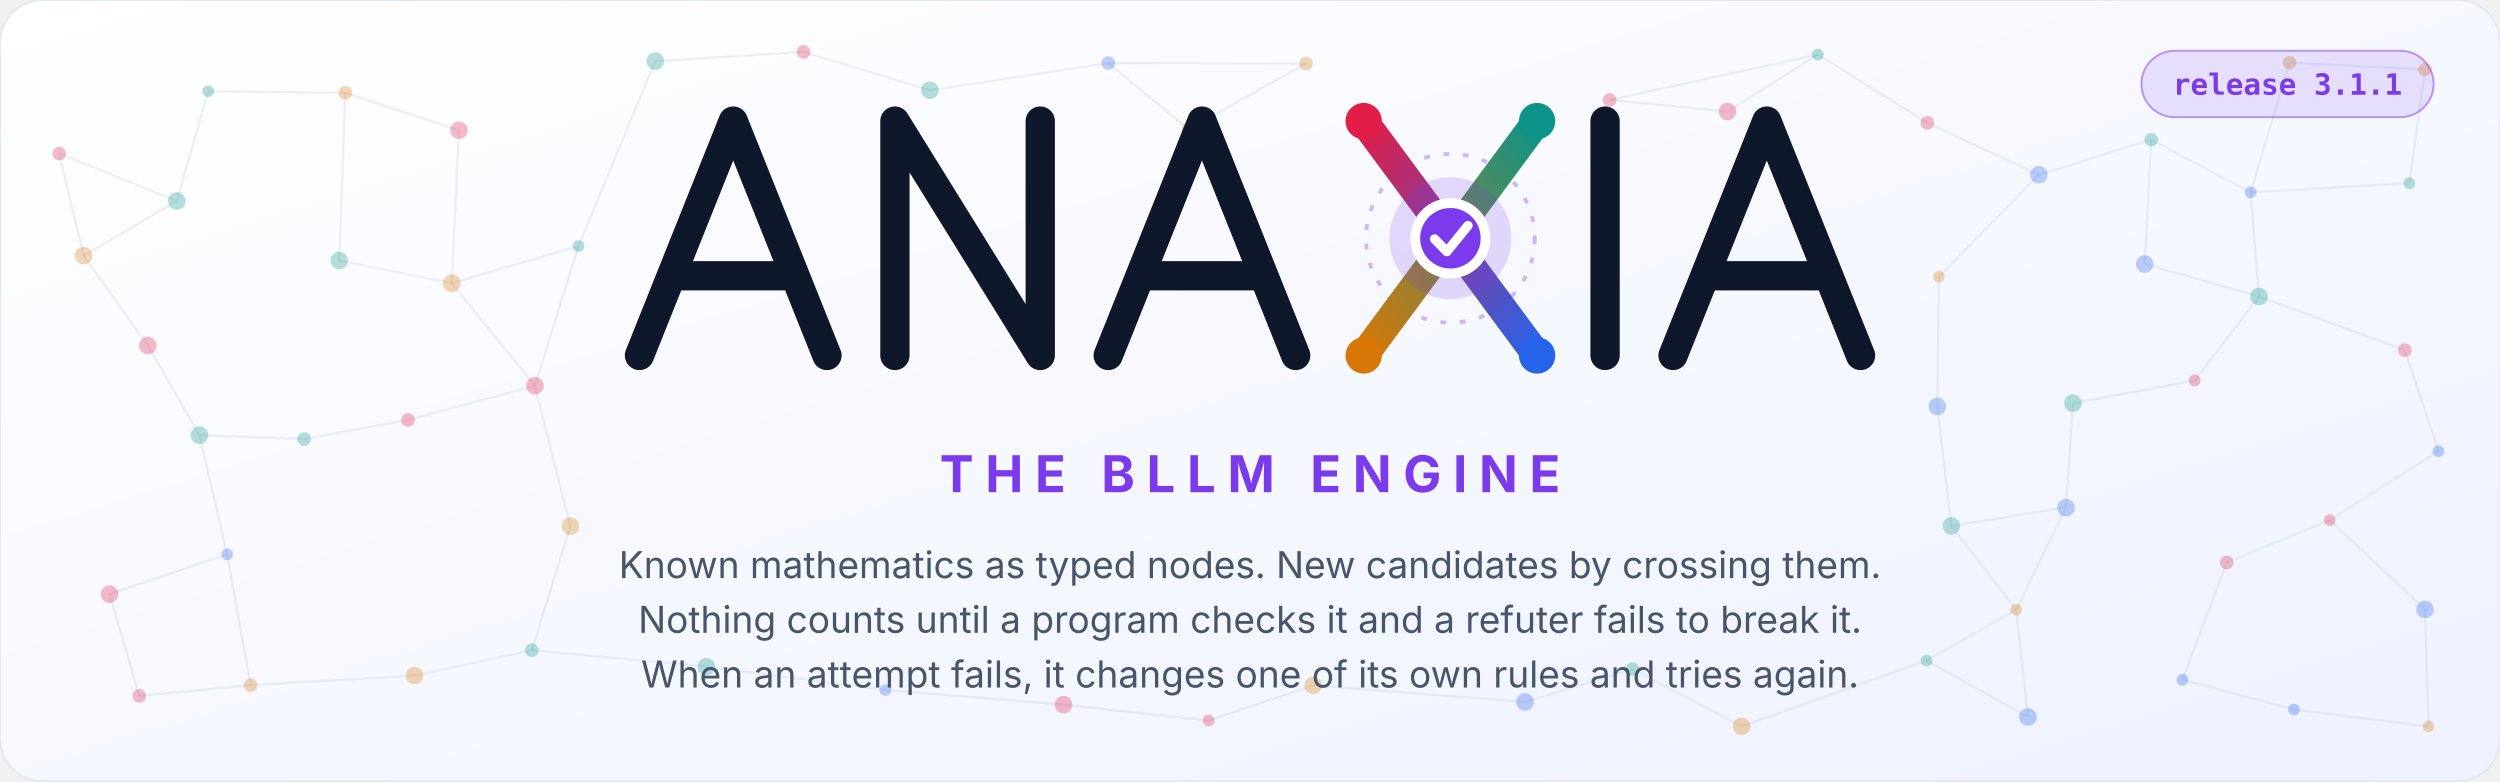
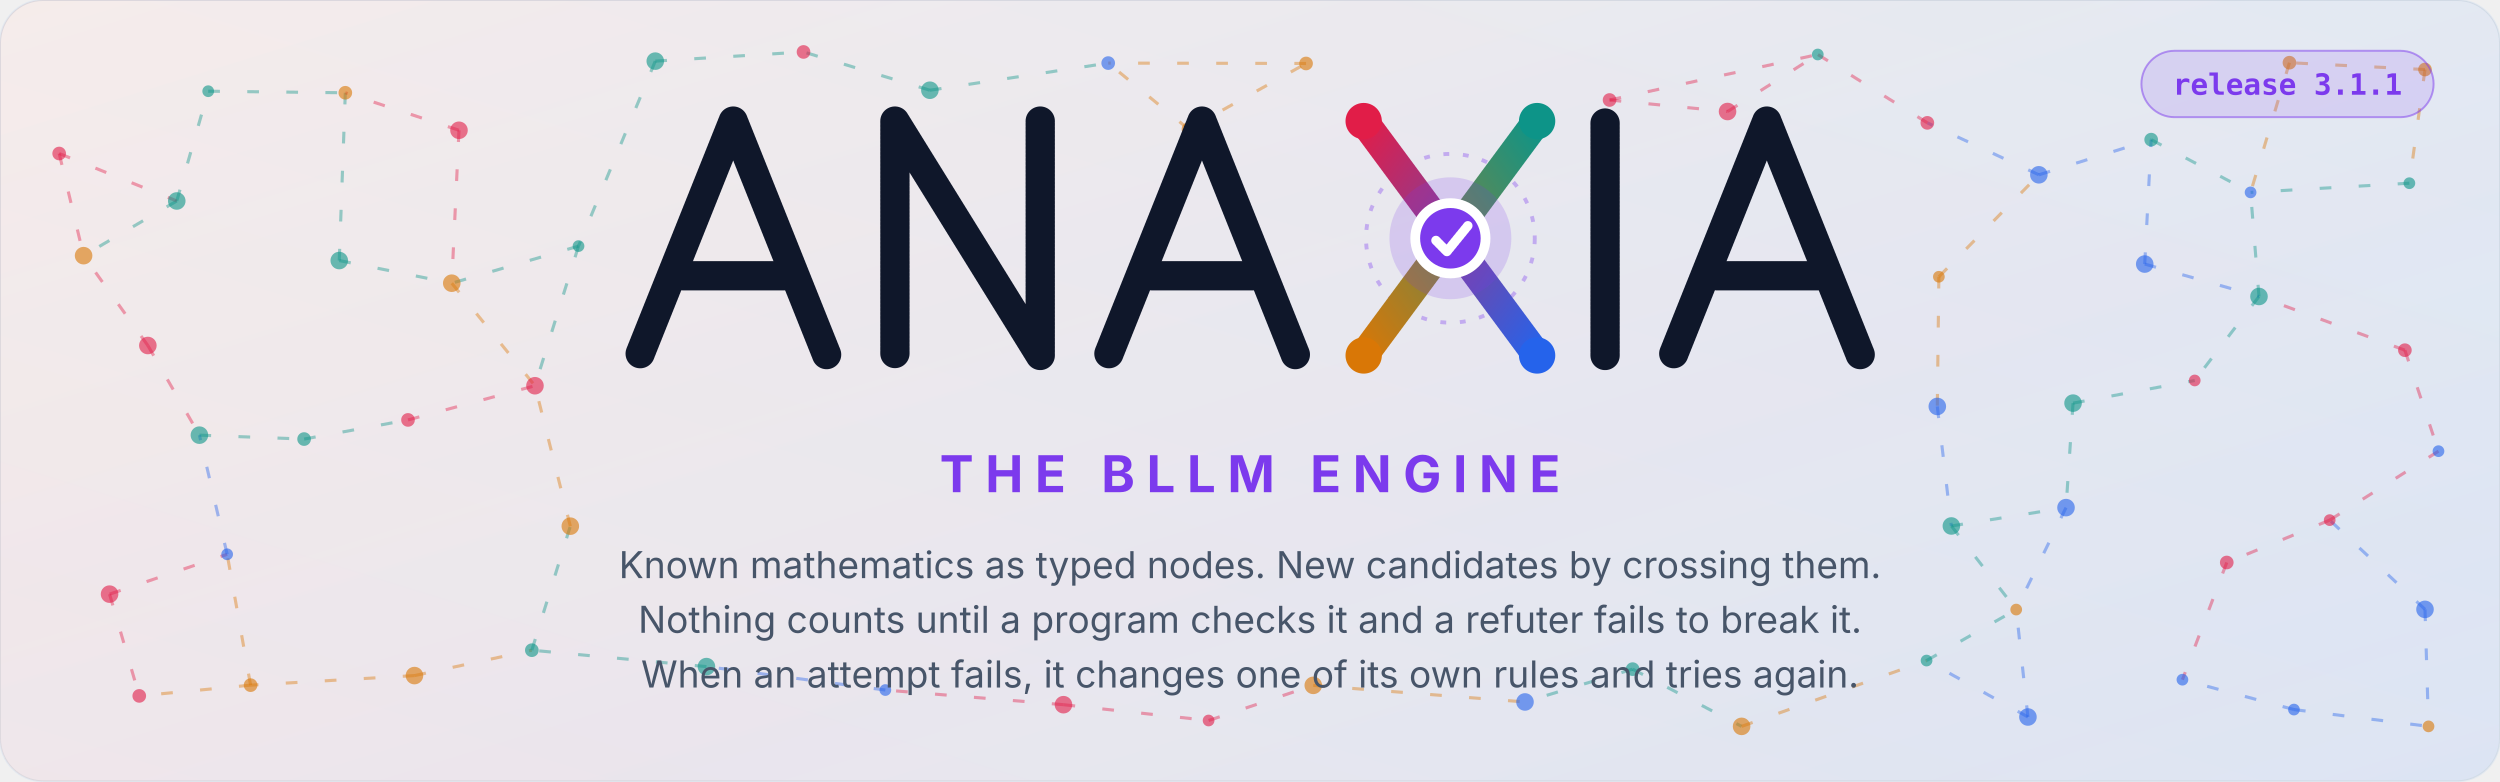
<svg xmlns="http://www.w3.org/2000/svg" viewBox="0 0 1280 400" width="1280" height="400" role="img" aria-label="Anaxia, the BLLM engine">
+   <style>@keyframes flow{to{stroke-dashoffset:-28}}@keyframes pulse{0%,100%{transform:scale(1)}50%{transform:scale(1.12)}}@keyframes rise{from{transform:scaleX(0)}to{transform:scaleX(1)}}[marker-end]{stroke-dasharray:8 6;animation:flow 1.4s linear infinite}.pulse{transform-box:fill-box;transform-origin:center;animation:pulse 2.4s ease-in-out infinite}.rise{transform-box:fill-box;transform-origin:left;animation:rise 1.8s cubic-bezier(.2,.8,.2,1) both}@keyframes draw{from{stroke-dashoffset:1}to{stroke-dashoffset:0}}.draw{stroke-dasharray:1;stroke-dashoffset:1;animation:draw 1.1s cubic-bezier(.4,0,.2,1) forwards}@keyframes orbit{to{transform:rotate(360deg)}}.orbit{transform-box:fill-box;transform-origin:center;animation:orbit 12s linear infinite}</style>
  <defs>
    <linearGradient id="hero" x1="0" y1="0" x2="1" y2="1">
      <stop offset="0" stop-color="#ffffff" />
      <stop offset="1" stop-color="#eef2ff" />
    </linearGradient>
    <linearGradient id="strandA" x1="0" y1="0" x2="1" y2="1">
      <stop offset="0" stop-color="#e11d48" />
      <stop offset="1" stop-color="#2563eb" />
    </linearGradient>
    <linearGradient id="strandB" x1="1" y1="0" x2="0" y2="1">
      <stop offset="0" stop-color="#0d9488" />
      <stop offset="1" stop-color="#d97706" />
    </linearGradient>
  </defs>
+   <style>@keyframes flow{to{stroke-dashoffset:-40}}@keyframes breathe{0%,100%{opacity:.35;r:3.5}50%{opacity:1;r:5.5}}.wire{stroke-dasharray:6 14;animation:flow 3s linear infinite}.node{animation:breathe 3.2s ease-in-out infinite}@keyframes drift{0%,100%{transform:translateX(0)}50%{transform:translateX(18px)}}.word{animation:drift 9s ease-in-out infinite}</style>
  <rect width="1280" height="400" rx="22" fill="url(#hero)" stroke="#e2e8f0" />
-   <line x1="824.1" y1="51.2" x2="884.5" y2="57.1" stroke="#94a3b8" stroke-opacity="0.16" stroke-width="1.2" />
-   <line x1="824.1" y1="51.2" x2="930.7" y2="27.9" stroke="#94a3b8" stroke-opacity="0.16" stroke-width="1.2" />
-   <line x1="476.1" y1="46.2" x2="411.4" y2="26.6" stroke="#94a3b8" stroke-opacity="0.16" stroke-width="1.2" />
-   <line x1="476.1" y1="46.2" x2="567.4" y2="32.3" stroke="#94a3b8" stroke-opacity="0.16" stroke-width="1.2" />
-   <line x1="75.7" y1="176.9" x2="102.1" y2="222.8" stroke="#94a3b8" stroke-opacity="0.16" stroke-width="1.2" />
-   <line x1="75.7" y1="176.9" x2="42.8" y2="130.9" stroke="#94a3b8" stroke-opacity="0.16" stroke-width="1.2" />
-   <line x1="102.1" y1="222.8" x2="155.7" y2="224.8" stroke="#94a3b8" stroke-opacity="0.16" stroke-width="1.2" />
-   <line x1="90.5" y1="102.9" x2="42.8" y2="130.9" stroke="#94a3b8" stroke-opacity="0.16" stroke-width="1.2" />
-   <line x1="90.5" y1="102.9" x2="106.6" y2="46.7" stroke="#94a3b8" stroke-opacity="0.16" stroke-width="1.2" />
-   <line x1="173.7" y1="133.4" x2="231.3" y2="145.0" stroke="#94a3b8" stroke-opacity="0.16" stroke-width="1.2" />
-   <line x1="173.7" y1="133.4" x2="176.8" y2="47.5" stroke="#94a3b8" stroke-opacity="0.16" stroke-width="1.2" />
-   <line x1="155.7" y1="224.8" x2="208.9" y2="215.0" stroke="#94a3b8" stroke-opacity="0.16" stroke-width="1.2" />
-   <line x1="106.6" y1="46.7" x2="176.8" y2="47.5" stroke="#94a3b8" stroke-opacity="0.16" stroke-width="1.2" />
-   <line x1="1156.6" y1="151.8" x2="1152.3" y2="98.5" stroke="#94a3b8" stroke-opacity="0.16" stroke-width="1.2" />
-   <line x1="1156.6" y1="151.8" x2="1123.7" y2="194.8" stroke="#94a3b8" stroke-opacity="0.16" stroke-width="1.2" />
-   <line x1="999.1" y1="269.3" x2="1032.3" y2="312.1" stroke="#94a3b8" stroke-opacity="0.16" stroke-width="1.2" />
-   <line x1="999.1" y1="269.3" x2="1057.8" y2="259.9" stroke="#94a3b8" stroke-opacity="0.16" stroke-width="1.2" />
-   <line x1="231.3" y1="145.0" x2="273.9" y2="197.5" stroke="#94a3b8" stroke-opacity="0.16" stroke-width="1.2" />
-   <line x1="544.5" y1="360.8" x2="618.8" y2="368.9" stroke="#94a3b8" stroke-opacity="0.16" stroke-width="1.2" />
-   <line x1="544.5" y1="360.8" x2="453.3" y2="353.3" stroke="#94a3b8" stroke-opacity="0.16" stroke-width="1.2" />
-   <line x1="1098.1" y1="135.2" x2="1156.6" y2="151.8" stroke="#94a3b8" stroke-opacity="0.16" stroke-width="1.2" />
-   <line x1="1098.1" y1="135.2" x2="1101.4" y2="71.5" stroke="#94a3b8" stroke-opacity="0.16" stroke-width="1.2" />
-   <line x1="1241.6" y1="312.0" x2="1243.4" y2="371.9" stroke="#94a3b8" stroke-opacity="0.16" stroke-width="1.2" />
-   <line x1="1241.6" y1="312.0" x2="1192.8" y2="266.3" stroke="#94a3b8" stroke-opacity="0.16" stroke-width="1.2" />
-   <line x1="453.3" y1="353.3" x2="361.7" y2="341.3" stroke="#94a3b8" stroke-opacity="0.16" stroke-width="1.2" />
-   <line x1="235.0" y1="66.7" x2="176.8" y2="47.5" stroke="#94a3b8" stroke-opacity="0.16" stroke-width="1.2" />
-   <line x1="235.0" y1="66.7" x2="231.3" y2="145.0" stroke="#94a3b8" stroke-opacity="0.16" stroke-width="1.2" />
-   <line x1="296.2" y1="126.0" x2="231.3" y2="145.0" stroke="#94a3b8" stroke-opacity="0.16" stroke-width="1.2" />
-   <line x1="296.2" y1="126.0" x2="273.9" y2="197.5" stroke="#94a3b8" stroke-opacity="0.16" stroke-width="1.2" />
-   <line x1="1043.9" y1="89.5" x2="1101.4" y2="71.5" stroke="#94a3b8" stroke-opacity="0.16" stroke-width="1.2" />
-   <line x1="1043.9" y1="89.5" x2="986.8" y2="62.9" stroke="#94a3b8" stroke-opacity="0.16" stroke-width="1.2" />
-   <line x1="1192.8" y1="266.3" x2="1140.1" y2="288.0" stroke="#94a3b8" stroke-opacity="0.16" stroke-width="1.2" />
-   <line x1="1192.8" y1="266.3" x2="1248.5" y2="231.0" stroke="#94a3b8" stroke-opacity="0.16" stroke-width="1.2" />
-   <line x1="1231.3" y1="179.3" x2="1248.5" y2="231.0" stroke="#94a3b8" stroke-opacity="0.16" stroke-width="1.2" />
-   <line x1="1231.3" y1="179.3" x2="1156.6" y2="151.8" stroke="#94a3b8" stroke-opacity="0.16" stroke-width="1.2" />
-   <line x1="30.3" y1="78.6" x2="42.8" y2="130.9" stroke="#94a3b8" stroke-opacity="0.16" stroke-width="1.2" />
-   <line x1="30.3" y1="78.6" x2="90.5" y2="102.9" stroke="#94a3b8" stroke-opacity="0.16" stroke-width="1.2" />
-   <line x1="608.5" y1="66.1" x2="567.4" y2="32.3" stroke="#94a3b8" stroke-opacity="0.16" stroke-width="1.2" />
-   <line x1="608.5" y1="66.1" x2="668.7" y2="32.5" stroke="#94a3b8" stroke-opacity="0.16" stroke-width="1.2" />
-   <line x1="208.9" y1="215.0" x2="273.9" y2="197.5" stroke="#94a3b8" stroke-opacity="0.16" stroke-width="1.2" />
-   <line x1="1061.4" y1="206.4" x2="1057.8" y2="259.9" stroke="#94a3b8" stroke-opacity="0.16" stroke-width="1.2" />
-   <line x1="1061.4" y1="206.4" x2="1123.7" y2="194.8" stroke="#94a3b8" stroke-opacity="0.16" stroke-width="1.2" />
-   <line x1="618.8" y1="368.9" x2="672.4" y2="350.9" stroke="#94a3b8" stroke-opacity="0.16" stroke-width="1.2" />
-   <line x1="835.9" y1="342.6" x2="780.8" y2="359.4" stroke="#94a3b8" stroke-opacity="0.16" stroke-width="1.2" />
-   <line x1="835.9" y1="342.6" x2="891.7" y2="371.9" stroke="#94a3b8" stroke-opacity="0.16" stroke-width="1.2" />
-   <line x1="992.7" y1="141.7" x2="991.9" y2="208.1" stroke="#94a3b8" stroke-opacity="0.16" stroke-width="1.2" />
-   <line x1="992.7" y1="141.7" x2="1043.9" y2="89.5" stroke="#94a3b8" stroke-opacity="0.16" stroke-width="1.2" />
-   <line x1="1241.6" y1="35.6" x2="1233.6" y2="93.8" stroke="#94a3b8" stroke-opacity="0.16" stroke-width="1.2" />
-   <line x1="1241.6" y1="35.6" x2="1172.2" y2="32.1" stroke="#94a3b8" stroke-opacity="0.16" stroke-width="1.2" />
-   <line x1="1038.3" y1="367.1" x2="1032.3" y2="312.1" stroke="#94a3b8" stroke-opacity="0.16" stroke-width="1.2" />
-   <line x1="1038.3" y1="367.1" x2="986.4" y2="338.2" stroke="#94a3b8" stroke-opacity="0.16" stroke-width="1.2" />
-   <line x1="56.1" y1="304.2" x2="71.3" y2="356.3" stroke="#94a3b8" stroke-opacity="0.16" stroke-width="1.2" />
-   <line x1="56.1" y1="304.2" x2="116.3" y2="283.8" stroke="#94a3b8" stroke-opacity="0.16" stroke-width="1.2" />
-   <line x1="672.4" y1="350.9" x2="780.8" y2="359.4" stroke="#94a3b8" stroke-opacity="0.16" stroke-width="1.2" />
-   <line x1="1233.6" y1="93.8" x2="1152.3" y2="98.5" stroke="#94a3b8" stroke-opacity="0.16" stroke-width="1.2" />
-   <line x1="1101.4" y1="71.5" x2="1152.3" y2="98.5" stroke="#94a3b8" stroke-opacity="0.16" stroke-width="1.2" />
-   <line x1="668.7" y1="32.5" x2="567.4" y2="32.3" stroke="#94a3b8" stroke-opacity="0.16" stroke-width="1.2" />
-   <line x1="986.8" y1="62.9" x2="930.7" y2="27.9" stroke="#94a3b8" stroke-opacity="0.16" stroke-width="1.2" />
-   <line x1="986.4" y1="338.2" x2="1032.3" y2="312.1" stroke="#94a3b8" stroke-opacity="0.16" stroke-width="1.2" />
-   <line x1="891.7" y1="371.9" x2="986.4" y2="338.2" stroke="#94a3b8" stroke-opacity="0.16" stroke-width="1.2" />
-   <line x1="361.7" y1="341.3" x2="272.3" y2="332.9" stroke="#94a3b8" stroke-opacity="0.16" stroke-width="1.2" />
-   <line x1="212.2" y1="345.9" x2="272.3" y2="332.9" stroke="#94a3b8" stroke-opacity="0.16" stroke-width="1.2" />
-   <line x1="212.2" y1="345.9" x2="128.3" y2="350.8" stroke="#94a3b8" stroke-opacity="0.16" stroke-width="1.2" />
-   <line x1="884.5" y1="57.1" x2="930.7" y2="27.9" stroke="#94a3b8" stroke-opacity="0.16" stroke-width="1.2" />
-   <line x1="1174.5" y1="363.3" x2="1117.4" y2="348.0" stroke="#94a3b8" stroke-opacity="0.16" stroke-width="1.2" />
-   <line x1="1174.5" y1="363.3" x2="1243.4" y2="371.9" stroke="#94a3b8" stroke-opacity="0.16" stroke-width="1.2" />
-   <line x1="335.5" y1="31.3" x2="411.4" y2="26.6" stroke="#94a3b8" stroke-opacity="0.16" stroke-width="1.2" />
-   <line x1="335.5" y1="31.3" x2="296.2" y2="126.0" stroke="#94a3b8" stroke-opacity="0.16" stroke-width="1.2" />
-   <line x1="272.3" y1="332.9" x2="292.0" y2="269.4" stroke="#94a3b8" stroke-opacity="0.16" stroke-width="1.2" />
-   <line x1="116.3" y1="283.8" x2="102.1" y2="222.8" stroke="#94a3b8" stroke-opacity="0.16" stroke-width="1.2" />
-   <line x1="1140.1" y1="288.0" x2="1117.4" y2="348.0" stroke="#94a3b8" stroke-opacity="0.16" stroke-width="1.2" />
-   <line x1="1172.2" y1="32.1" x2="1152.3" y2="98.5" stroke="#94a3b8" stroke-opacity="0.16" stroke-width="1.2" />
-   <line x1="128.3" y1="350.8" x2="71.3" y2="356.3" stroke="#94a3b8" stroke-opacity="0.16" stroke-width="1.2" />
-   <line x1="128.3" y1="350.8" x2="116.3" y2="283.8" stroke="#94a3b8" stroke-opacity="0.16" stroke-width="1.2" />
-   <line x1="1057.8" y1="259.9" x2="1032.3" y2="312.1" stroke="#94a3b8" stroke-opacity="0.16" stroke-width="1.2" />
-   <line x1="991.9" y1="208.1" x2="999.1" y2="269.3" stroke="#94a3b8" stroke-opacity="0.16" stroke-width="1.2" />
-   <line x1="292.0" y1="269.4" x2="273.9" y2="197.5" stroke="#94a3b8" stroke-opacity="0.16" stroke-width="1.2" />
-   <circle cx="824.1" cy="51.2" r="3.5" fill="#e11d48" fill-opacity="0.3" />
-   <circle cx="476.1" cy="46.2" r="4.5" fill="#0d9488" fill-opacity="0.3" />
-   <circle cx="75.7" cy="176.9" r="4.5" fill="#e11d48" fill-opacity="0.3" />
-   <circle cx="102.1" cy="222.8" r="4.5" fill="#0d9488" fill-opacity="0.3" />
-   <circle cx="90.5" cy="102.9" r="4.5" fill="#0d9488" fill-opacity="0.3" />
-   <circle cx="173.7" cy="133.4" r="4.5" fill="#0d9488" fill-opacity="0.3" />
-   <circle cx="155.7" cy="224.8" r="3.5" fill="#0d9488" fill-opacity="0.3" />
-   <circle cx="106.6" cy="46.7" r="3" fill="#0d9488" fill-opacity="0.3" />
-   <circle cx="1156.6" cy="151.8" r="4.5" fill="#0d9488" fill-opacity="0.3" />
-   <circle cx="999.1" cy="269.3" r="4.5" fill="#0d9488" fill-opacity="0.3" />
-   <circle cx="231.3" cy="145.0" r="4.5" fill="#d97706" fill-opacity="0.3" />
-   <circle cx="544.5" cy="360.8" r="4.5" fill="#e11d48" fill-opacity="0.3" />
-   <circle cx="1098.1" cy="135.2" r="4.5" fill="#2563eb" fill-opacity="0.3" />
-   <circle cx="1241.6" cy="312.0" r="4.5" fill="#2563eb" fill-opacity="0.3" />
-   <circle cx="453.3" cy="353.3" r="3" fill="#2563eb" fill-opacity="0.3" />
-   <circle cx="235.0" cy="66.7" r="4.5" fill="#e11d48" fill-opacity="0.3" />
-   <circle cx="296.2" cy="126.0" r="3" fill="#0d9488" fill-opacity="0.3" />
-   <circle cx="1043.9" cy="89.5" r="4.5" fill="#2563eb" fill-opacity="0.3" />
-   <circle cx="1192.8" cy="266.3" r="3" fill="#e11d48" fill-opacity="0.3" />
-   <circle cx="1231.3" cy="179.3" r="3.5" fill="#e11d48" fill-opacity="0.3" />
-   <circle cx="30.3" cy="78.6" r="3.5" fill="#e11d48" fill-opacity="0.3" />
-   <circle cx="608.5" cy="66.1" r="3.5" fill="#d97706" fill-opacity="0.3" />
-   <circle cx="208.9" cy="215.0" r="3.5" fill="#e11d48" fill-opacity="0.3" />
-   <circle cx="1061.4" cy="206.4" r="4.5" fill="#0d9488" fill-opacity="0.3" />
-   <circle cx="273.9" cy="197.5" r="4.5" fill="#e11d48" fill-opacity="0.3" />
-   <circle cx="618.8" cy="368.9" r="3" fill="#e11d48" fill-opacity="0.3" />
-   <circle cx="835.9" cy="342.6" r="3.5" fill="#0d9488" fill-opacity="0.3" />
-   <circle cx="992.7" cy="141.7" r="3" fill="#d97706" fill-opacity="0.3" />
-   <circle cx="1241.6" cy="35.6" r="3.5" fill="#d97706" fill-opacity="0.3" />
-   <circle cx="1038.3" cy="367.1" r="4.5" fill="#2563eb" fill-opacity="0.3" />
-   <circle cx="56.1" cy="304.2" r="4.5" fill="#e11d48" fill-opacity="0.3" />
-   <circle cx="672.4" cy="350.9" r="4.5" fill="#d97706" fill-opacity="0.3" />
-   <circle cx="1233.6" cy="93.8" r="3" fill="#0d9488" fill-opacity="0.3" />
-   <circle cx="1101.4" cy="71.5" r="3.5" fill="#0d9488" fill-opacity="0.3" />
-   <circle cx="668.7" cy="32.5" r="3.5" fill="#d97706" fill-opacity="0.3" />
-   <circle cx="176.8" cy="47.5" r="3.5" fill="#d97706" fill-opacity="0.3" />
-   <circle cx="986.8" cy="62.9" r="3.5" fill="#e11d48" fill-opacity="0.3" />
-   <circle cx="986.4" cy="338.2" r="3" fill="#0d9488" fill-opacity="0.3" />
-   <circle cx="891.7" cy="371.9" r="4.5" fill="#d97706" fill-opacity="0.3" />
-   <circle cx="567.4" cy="32.3" r="3.5" fill="#2563eb" fill-opacity="0.3" />
-   <circle cx="361.7" cy="341.3" r="4.5" fill="#0d9488" fill-opacity="0.3" />
-   <circle cx="212.2" cy="345.9" r="4.5" fill="#d97706" fill-opacity="0.3" />
-   <circle cx="884.5" cy="57.1" r="4.5" fill="#e11d48" fill-opacity="0.3" />
-   <circle cx="1174.5" cy="363.3" r="3" fill="#2563eb" fill-opacity="0.3" />
-   <circle cx="335.5" cy="31.3" r="4.5" fill="#0d9488" fill-opacity="0.3" />
-   <circle cx="272.3" cy="332.9" r="3.5" fill="#0d9488" fill-opacity="0.3" />
-   <circle cx="116.3" cy="283.8" r="3" fill="#2563eb" fill-opacity="0.3" />
-   <circle cx="1140.1" cy="288.0" r="3.5" fill="#e11d48" fill-opacity="0.3" />
-   <circle cx="1172.2" cy="32.1" r="3.5" fill="#d97706" fill-opacity="0.3" />
-   <circle cx="1243.4" cy="371.9" r="3" fill="#d97706" fill-opacity="0.3" />
-   <circle cx="1248.5" cy="231.0" r="3" fill="#2563eb" fill-opacity="0.3" />
-   <circle cx="128.3" cy="350.8" r="3.5" fill="#d97706" fill-opacity="0.3" />
-   <circle cx="42.8" cy="130.9" r="4.5" fill="#d97706" fill-opacity="0.3" />
-   <circle cx="1123.7" cy="194.8" r="3" fill="#e11d48" fill-opacity="0.3" />
-   <circle cx="1032.3" cy="312.1" r="3" fill="#d97706" fill-opacity="0.3" />
-   <circle cx="1057.8" cy="259.9" r="4.5" fill="#2563eb" fill-opacity="0.3" />
-   <circle cx="1152.3" cy="98.5" r="3" fill="#2563eb" fill-opacity="0.3" />
-   <circle cx="780.8" cy="359.4" r="4.5" fill="#2563eb" fill-opacity="0.3" />
-   <circle cx="411.4" cy="26.6" r="3.5" fill="#e11d48" fill-opacity="0.3" />
-   <circle cx="1117.4" cy="348.0" r="3" fill="#2563eb" fill-opacity="0.3" />
-   <circle cx="991.9" cy="208.1" r="4.5" fill="#2563eb" fill-opacity="0.3" />
-   <circle cx="71.3" cy="356.3" r="3.5" fill="#e11d48" fill-opacity="0.3" />
-   <circle cx="292.0" cy="269.4" r="4.5" fill="#d97706" fill-opacity="0.3" />
-   <circle cx="930.7" cy="27.9" r="3" fill="#0d9488" fill-opacity="0.3" />
+   <rect width="1280" height="400" rx="22" fill="url(#strandA)" fill-opacity="0.06">
+     <animate attributeName="fill-opacity" dur="7s" repeatCount="indefinite" values="0.03;0.11;0.03" />
+   </rect>
+   <rect width="1280" height="400" rx="22" fill="url(#strandB)" fill-opacity="0.06">
+     <animate attributeName="fill-opacity" dur="7s" begin="3.5s" repeatCount="indefinite" values="0.03;0.11;0.03" />
+   </rect>
+   <line class="wire" x1="824.1" y1="51.2" x2="884.5" y2="57.1" stroke="#e11d48" stroke-opacity="0.41" stroke-width="1.6" />
+   <line class="wire" x1="824.1" y1="51.2" x2="930.7" y2="27.9" stroke="#e11d48" stroke-opacity="0.41" stroke-width="1.6" />
+   <line class="wire" x1="476.1" y1="46.2" x2="411.4" y2="26.6" stroke="#0d9488" stroke-opacity="0.41" stroke-width="1.6" />
+   <line class="wire" x1="476.1" y1="46.2" x2="567.4" y2="32.3" stroke="#0d9488" stroke-opacity="0.41" stroke-width="1.6" />
+   <line class="wire" x1="75.7" y1="176.9" x2="102.1" y2="222.8" stroke="#e11d48" stroke-opacity="0.41" stroke-width="1.6" />
+   <line class="wire" x1="75.7" y1="176.9" x2="42.8" y2="130.9" stroke="#e11d48" stroke-opacity="0.41" stroke-width="1.6" />
+   <line class="wire" x1="102.1" y1="222.8" x2="155.7" y2="224.8" stroke="#0d9488" stroke-opacity="0.41" stroke-width="1.6" />
+   <line class="wire" x1="90.5" y1="102.9" x2="42.8" y2="130.9" stroke="#0d9488" stroke-opacity="0.41" stroke-width="1.6" />
+   <line class="wire" x1="90.5" y1="102.9" x2="106.6" y2="46.7" stroke="#0d9488" stroke-opacity="0.41" stroke-width="1.6" />
+   <line class="wire" x1="173.7" y1="133.4" x2="231.3" y2="145.0" stroke="#0d9488" stroke-opacity="0.41" stroke-width="1.6" />
+   <line class="wire" x1="173.7" y1="133.4" x2="176.8" y2="47.5" stroke="#0d9488" stroke-opacity="0.41" stroke-width="1.6" />
+   <line class="wire" x1="155.7" y1="224.8" x2="208.9" y2="215.0" stroke="#0d9488" stroke-opacity="0.41" stroke-width="1.6" />
+   <line class="wire" x1="106.6" y1="46.7" x2="176.8" y2="47.5" stroke="#0d9488" stroke-opacity="0.41" stroke-width="1.6" />
+   <line class="wire" x1="1156.6" y1="151.8" x2="1152.3" y2="98.5" stroke="#0d9488" stroke-opacity="0.41" stroke-width="1.6" />
+   <line class="wire" x1="1156.6" y1="151.8" x2="1123.7" y2="194.8" stroke="#0d9488" stroke-opacity="0.41" stroke-width="1.6" />
+   <line class="wire" x1="999.1" y1="269.3" x2="1032.3" y2="312.1" stroke="#0d9488" stroke-opacity="0.41" stroke-width="1.6" />
+   <line class="wire" x1="999.1" y1="269.3" x2="1057.8" y2="259.9" stroke="#0d9488" stroke-opacity="0.41" stroke-width="1.6" />
+   <line class="wire" x1="231.3" y1="145.0" x2="273.9" y2="197.5" stroke="#d97706" stroke-opacity="0.41" stroke-width="1.6" />
+   <line class="wire" x1="544.5" y1="360.8" x2="618.8" y2="368.9" stroke="#e11d48" stroke-opacity="0.41" stroke-width="1.6" />
+   <line class="wire" x1="544.5" y1="360.8" x2="453.3" y2="353.3" stroke="#e11d48" stroke-opacity="0.41" stroke-width="1.6" />
+   <line class="wire" x1="1098.1" y1="135.2" x2="1156.6" y2="151.8" stroke="#2563eb" stroke-opacity="0.41" stroke-width="1.6" />
+   <line class="wire" x1="1098.1" y1="135.2" x2="1101.4" y2="71.5" stroke="#2563eb" stroke-opacity="0.41" stroke-width="1.6" />
+   <line class="wire" x1="1241.6" y1="312.0" x2="1243.4" y2="371.9" stroke="#2563eb" stroke-opacity="0.41" stroke-width="1.6" />
+   <line class="wire" x1="1241.6" y1="312.0" x2="1192.8" y2="266.3" stroke="#2563eb" stroke-opacity="0.41" stroke-width="1.6" />
+   <line class="wire" x1="453.3" y1="353.3" x2="361.7" y2="341.3" stroke="#2563eb" stroke-opacity="0.41" stroke-width="1.6" />
+   <line class="wire" x1="235.0" y1="66.7" x2="176.8" y2="47.5" stroke="#e11d48" stroke-opacity="0.41" stroke-width="1.6" />
+   <line class="wire" x1="235.0" y1="66.7" x2="231.3" y2="145.0" stroke="#e11d48" stroke-opacity="0.41" stroke-width="1.6" />
+   <line class="wire" x1="296.2" y1="126.0" x2="231.3" y2="145.0" stroke="#0d9488" stroke-opacity="0.41" stroke-width="1.6" />
+   <line class="wire" x1="296.2" y1="126.0" x2="273.9" y2="197.5" stroke="#0d9488" stroke-opacity="0.41" stroke-width="1.6" />
+   <line class="wire" x1="1043.9" y1="89.5" x2="1101.4" y2="71.5" stroke="#2563eb" stroke-opacity="0.41" stroke-width="1.6" />
+   <line class="wire" x1="1043.9" y1="89.5" x2="986.8" y2="62.9" stroke="#2563eb" stroke-opacity="0.41" stroke-width="1.6" />
+   <line class="wire" x1="1192.8" y1="266.3" x2="1140.1" y2="288.0" stroke="#e11d48" stroke-opacity="0.41" stroke-width="1.6" />
+   <line class="wire" x1="1192.8" y1="266.3" x2="1248.5" y2="231.0" stroke="#e11d48" stroke-opacity="0.41" stroke-width="1.6" />
+   <line class="wire" x1="1231.3" y1="179.3" x2="1248.5" y2="231.0" stroke="#e11d48" stroke-opacity="0.41" stroke-width="1.6" />
+   <line class="wire" x1="1231.3" y1="179.3" x2="1156.6" y2="151.8" stroke="#e11d48" stroke-opacity="0.41" stroke-width="1.6" />
+   <line class="wire" x1="30.3" y1="78.6" x2="42.8" y2="130.9" stroke="#e11d48" stroke-opacity="0.41" stroke-width="1.6" />
+   <line class="wire" x1="30.3" y1="78.6" x2="90.5" y2="102.9" stroke="#e11d48" stroke-opacity="0.41" stroke-width="1.6" />
+   <line class="wire" x1="608.5" y1="66.1" x2="567.4" y2="32.3" stroke="#d97706" stroke-opacity="0.41" stroke-width="1.6" />
+   <line class="wire" x1="608.5" y1="66.1" x2="668.7" y2="32.5" stroke="#d97706" stroke-opacity="0.41" stroke-width="1.6" />
+   <line class="wire" x1="208.9" y1="215.0" x2="273.9" y2="197.5" stroke="#e11d48" stroke-opacity="0.41" stroke-width="1.6" />
+   <line class="wire" x1="1061.4" y1="206.4" x2="1057.8" y2="259.9" stroke="#0d9488" stroke-opacity="0.41" stroke-width="1.6" />
+   <line class="wire" x1="1061.4" y1="206.4" x2="1123.7" y2="194.8" stroke="#0d9488" stroke-opacity="0.41" stroke-width="1.6" />
+   <line class="wire" x1="618.8" y1="368.9" x2="672.4" y2="350.9" stroke="#e11d48" stroke-opacity="0.41" stroke-width="1.6" />
+   <line class="wire" x1="835.9" y1="342.6" x2="780.8" y2="359.4" stroke="#0d9488" stroke-opacity="0.41" stroke-width="1.6" />
+   <line class="wire" x1="835.9" y1="342.6" x2="891.7" y2="371.9" stroke="#0d9488" stroke-opacity="0.41" stroke-width="1.6" />
+   <line class="wire" x1="992.7" y1="141.7" x2="991.9" y2="208.1" stroke="#d97706" stroke-opacity="0.41" stroke-width="1.6" />
+   <line class="wire" x1="992.7" y1="141.7" x2="1043.9" y2="89.5" stroke="#d97706" stroke-opacity="0.41" stroke-width="1.6" />
+   <line class="wire" x1="1241.6" y1="35.6" x2="1233.6" y2="93.8" stroke="#d97706" stroke-opacity="0.41" stroke-width="1.6" />
+   <line class="wire" x1="1241.6" y1="35.6" x2="1172.2" y2="32.1" stroke="#d97706" stroke-opacity="0.41" stroke-width="1.6" />
+   <line class="wire" x1="1038.3" y1="367.1" x2="1032.3" y2="312.1" stroke="#2563eb" stroke-opacity="0.41" stroke-width="1.6" />
+   <line class="wire" x1="1038.3" y1="367.1" x2="986.4" y2="338.2" stroke="#2563eb" stroke-opacity="0.41" stroke-width="1.6" />
+   <line class="wire" x1="56.1" y1="304.2" x2="71.3" y2="356.3" stroke="#e11d48" stroke-opacity="0.41" stroke-width="1.6" />
+   <line class="wire" x1="56.1" y1="304.2" x2="116.3" y2="283.8" stroke="#e11d48" stroke-opacity="0.41" stroke-width="1.6" />
+   <line class="wire" x1="672.4" y1="350.9" x2="780.8" y2="359.4" stroke="#d97706" stroke-opacity="0.41" stroke-width="1.6" />
+   <line class="wire" x1="1233.6" y1="93.8" x2="1152.3" y2="98.5" stroke="#0d9488" stroke-opacity="0.41" stroke-width="1.6" />
+   <line class="wire" x1="1101.4" y1="71.5" x2="1152.3" y2="98.5" stroke="#0d9488" stroke-opacity="0.41" stroke-width="1.6" />
+   <line class="wire" x1="668.7" y1="32.5" x2="567.4" y2="32.3" stroke="#d97706" stroke-opacity="0.41" stroke-width="1.6" />
+   <line class="wire" x1="986.8" y1="62.9" x2="930.7" y2="27.9" stroke="#e11d48" stroke-opacity="0.41" stroke-width="1.6" />
+   <line class="wire" x1="986.4" y1="338.2" x2="1032.3" y2="312.1" stroke="#0d9488" stroke-opacity="0.41" stroke-width="1.6" />
+   <line class="wire" x1="891.7" y1="371.9" x2="986.4" y2="338.2" stroke="#d97706" stroke-opacity="0.41" stroke-width="1.6" />
+   <line class="wire" x1="361.7" y1="341.3" x2="272.3" y2="332.9" stroke="#0d9488" stroke-opacity="0.41" stroke-width="1.6" />
+   <line class="wire" x1="212.2" y1="345.9" x2="272.3" y2="332.9" stroke="#d97706" stroke-opacity="0.41" stroke-width="1.6" />
+   <line class="wire" x1="212.2" y1="345.9" x2="128.3" y2="350.8" stroke="#d97706" stroke-opacity="0.41" stroke-width="1.6" />
+   <line class="wire" x1="884.5" y1="57.1" x2="930.7" y2="27.9" stroke="#e11d48" stroke-opacity="0.41" stroke-width="1.6" />
+   <line class="wire" x1="1174.5" y1="363.3" x2="1117.4" y2="348.0" stroke="#2563eb" stroke-opacity="0.41" stroke-width="1.6" />
+   <line class="wire" x1="1174.5" y1="363.3" x2="1243.4" y2="371.9" stroke="#2563eb" stroke-opacity="0.41" stroke-width="1.6" />
+   <line class="wire" x1="335.5" y1="31.3" x2="411.4" y2="26.6" stroke="#0d9488" stroke-opacity="0.41" stroke-width="1.6" />
+   <line class="wire" x1="335.5" y1="31.3" x2="296.2" y2="126.0" stroke="#0d9488" stroke-opacity="0.41" stroke-width="1.6" />
+   <line class="wire" x1="272.3" y1="332.9" x2="292.0" y2="269.4" stroke="#0d9488" stroke-opacity="0.41" stroke-width="1.6" />
+   <line class="wire" x1="116.3" y1="283.8" x2="102.1" y2="222.8" stroke="#2563eb" stroke-opacity="0.41" stroke-width="1.6" />
+   <line class="wire" x1="1140.1" y1="288.0" x2="1117.4" y2="348.0" stroke="#e11d48" stroke-opacity="0.41" stroke-width="1.6" />
+   <line class="wire" x1="1172.2" y1="32.1" x2="1152.3" y2="98.5" stroke="#d97706" stroke-opacity="0.41" stroke-width="1.6" />
+   <line class="wire" x1="128.3" y1="350.8" x2="71.3" y2="356.3" stroke="#d97706" stroke-opacity="0.41" stroke-width="1.6" />
+   <line class="wire" x1="128.3" y1="350.8" x2="116.3" y2="283.8" stroke="#d97706" stroke-opacity="0.41" stroke-width="1.6" />
+   <line class="wire" x1="1057.8" y1="259.9" x2="1032.3" y2="312.1" stroke="#2563eb" stroke-opacity="0.41" stroke-width="1.6" />
+   <line class="wire" x1="991.9" y1="208.1" x2="999.1" y2="269.3" stroke="#2563eb" stroke-opacity="0.41" stroke-width="1.6" />
+   <line class="wire" x1="292.0" y1="269.4" x2="273.9" y2="197.5" stroke="#d97706" stroke-opacity="0.41" stroke-width="1.6" />
+   <circle class="node" cx="824.1" cy="51.2" r="3.5" fill="#e11d48" fill-opacity="0.60" style="animation-delay:0.00s" />
+   <circle class="node" cx="476.1" cy="46.2" r="4.5" fill="#0d9488" fill-opacity="0.60" style="animation-delay:0.37s" />
+   <circle class="node" cx="75.7" cy="176.9" r="4.5" fill="#e11d48" fill-opacity="0.60" style="animation-delay:0.74s" />
+   <circle class="node" cx="102.1" cy="222.8" r="4.5" fill="#0d9488" fill-opacity="0.60" style="animation-delay:1.11s" />
+   <circle class="node" cx="90.5" cy="102.9" r="4.5" fill="#0d9488" fill-opacity="0.60" style="animation-delay:1.48s" />
+   <circle class="node" cx="173.7" cy="133.4" r="4.5" fill="#0d9488" fill-opacity="0.60" style="animation-delay:1.85s" />
+   <circle class="node" cx="155.7" cy="224.8" r="3.5" fill="#0d9488" fill-opacity="0.60" style="animation-delay:2.22s" />
+   <circle class="node" cx="106.6" cy="46.7" r="3" fill="#0d9488" fill-opacity="0.60" style="animation-delay:2.59s" />
+   <circle class="node" cx="1156.6" cy="151.8" r="4.5" fill="#0d9488" fill-opacity="0.60" style="animation-delay:2.96s" />
+   <circle class="node" cx="999.1" cy="269.3" r="4.5" fill="#0d9488" fill-opacity="0.60" style="animation-delay:0.13s" />
+   <circle class="node" cx="231.3" cy="145.0" r="4.5" fill="#d97706" fill-opacity="0.60" style="animation-delay:0.50s" />
+   <circle class="node" cx="544.5" cy="360.8" r="4.5" fill="#e11d48" fill-opacity="0.60" style="animation-delay:0.87s" />
+   <circle class="node" cx="1098.1" cy="135.2" r="4.5" fill="#2563eb" fill-opacity="0.60" style="animation-delay:1.24s" />
+   <circle class="node" cx="1241.6" cy="312.0" r="4.5" fill="#2563eb" fill-opacity="0.60" style="animation-delay:1.61s" />
+   <circle class="node" cx="453.3" cy="353.3" r="3" fill="#2563eb" fill-opacity="0.60" style="animation-delay:1.98s" />
+   <circle class="node" cx="235.0" cy="66.7" r="4.5" fill="#e11d48" fill-opacity="0.60" style="animation-delay:2.35s" />
+   <circle class="node" cx="296.2" cy="126.0" r="3" fill="#0d9488" fill-opacity="0.60" style="animation-delay:2.72s" />
+   <circle class="node" cx="1043.9" cy="89.5" r="4.5" fill="#2563eb" fill-opacity="0.60" style="animation-delay:3.09s" />
+   <circle class="node" cx="1192.8" cy="266.3" r="3" fill="#e11d48" fill-opacity="0.60" style="animation-delay:0.26s" />
+   <circle class="node" cx="1231.3" cy="179.3" r="3.5" fill="#e11d48" fill-opacity="0.60" style="animation-delay:0.63s" />
+   <circle class="node" cx="30.3" cy="78.6" r="3.5" fill="#e11d48" fill-opacity="0.60" style="animation-delay:1.00s" />
+   <circle class="node" cx="608.5" cy="66.1" r="3.5" fill="#d97706" fill-opacity="0.60" style="animation-delay:1.37s" />
+   <circle class="node" cx="208.9" cy="215.0" r="3.5" fill="#e11d48" fill-opacity="0.60" style="animation-delay:1.74s" />
+   <circle class="node" cx="1061.4" cy="206.4" r="4.5" fill="#0d9488" fill-opacity="0.60" style="animation-delay:2.11s" />
+   <circle class="node" cx="273.9" cy="197.5" r="4.5" fill="#e11d48" fill-opacity="0.60" style="animation-delay:2.48s" />
+   <circle class="node" cx="618.8" cy="368.9" r="3" fill="#e11d48" fill-opacity="0.60" style="animation-delay:2.85s" />
+   <circle class="node" cx="835.9" cy="342.6" r="3.5" fill="#0d9488" fill-opacity="0.60" style="animation-delay:0.02s" />
+   <circle class="node" cx="992.7" cy="141.7" r="3" fill="#d97706" fill-opacity="0.60" style="animation-delay:0.39s" />
+   <circle class="node" cx="1241.6" cy="35.6" r="3.5" fill="#d97706" fill-opacity="0.60" style="animation-delay:0.76s" />
+   <circle class="node" cx="1038.3" cy="367.1" r="4.5" fill="#2563eb" fill-opacity="0.60" style="animation-delay:1.13s" />
+   <circle class="node" cx="56.1" cy="304.2" r="4.5" fill="#e11d48" fill-opacity="0.60" style="animation-delay:1.50s" />
+   <circle class="node" cx="672.4" cy="350.9" r="4.5" fill="#d97706" fill-opacity="0.60" style="animation-delay:1.87s" />
+   <circle class="node" cx="1233.6" cy="93.8" r="3" fill="#0d9488" fill-opacity="0.60" style="animation-delay:2.24s" />
+   <circle class="node" cx="1101.4" cy="71.5" r="3.5" fill="#0d9488" fill-opacity="0.60" style="animation-delay:2.61s" />
+   <circle class="node" cx="668.7" cy="32.5" r="3.5" fill="#d97706" fill-opacity="0.60" style="animation-delay:2.98s" />
+   <circle class="node" cx="176.8" cy="47.5" r="3.5" fill="#d97706" fill-opacity="0.60" style="animation-delay:0.15s" />
+   <circle class="node" cx="986.8" cy="62.9" r="3.5" fill="#e11d48" fill-opacity="0.60" style="animation-delay:0.52s" />
+   <circle class="node" cx="986.4" cy="338.2" r="3" fill="#0d9488" fill-opacity="0.60" style="animation-delay:0.89s" />
+   <circle class="node" cx="891.7" cy="371.9" r="4.5" fill="#d97706" fill-opacity="0.60" style="animation-delay:1.26s" />
+   <circle class="node" cx="567.4" cy="32.3" r="3.5" fill="#2563eb" fill-opacity="0.60" style="animation-delay:1.63s" />
+   <circle class="node" cx="361.7" cy="341.3" r="4.5" fill="#0d9488" fill-opacity="0.60" style="animation-delay:2.00s" />
+   <circle class="node" cx="212.2" cy="345.9" r="4.5" fill="#d97706" fill-opacity="0.60" style="animation-delay:2.37s" />
+   <circle class="node" cx="884.5" cy="57.1" r="4.5" fill="#e11d48" fill-opacity="0.60" style="animation-delay:2.74s" />
+   <circle class="node" cx="1174.5" cy="363.3" r="3" fill="#2563eb" fill-opacity="0.60" style="animation-delay:3.11s" />
+   <circle class="node" cx="335.5" cy="31.3" r="4.5" fill="#0d9488" fill-opacity="0.60" style="animation-delay:0.28s" />
+   <circle class="node" cx="272.3" cy="332.9" r="3.5" fill="#0d9488" fill-opacity="0.60" style="animation-delay:0.65s" />
+   <circle class="node" cx="116.3" cy="283.8" r="3" fill="#2563eb" fill-opacity="0.60" style="animation-delay:1.02s" />
+   <circle class="node" cx="1140.1" cy="288.0" r="3.5" fill="#e11d48" fill-opacity="0.60" style="animation-delay:1.39s" />
+   <circle class="node" cx="1172.2" cy="32.1" r="3.5" fill="#d97706" fill-opacity="0.60" style="animation-delay:1.76s" />
+   <circle class="node" cx="1243.4" cy="371.9" r="3" fill="#d97706" fill-opacity="0.60" style="animation-delay:2.13s" />
+   <circle class="node" cx="1248.5" cy="231.0" r="3" fill="#2563eb" fill-opacity="0.60" style="animation-delay:2.50s" />
+   <circle class="node" cx="128.3" cy="350.8" r="3.5" fill="#d97706" fill-opacity="0.60" style="animation-delay:2.87s" />
+   <circle class="node" cx="42.8" cy="130.9" r="4.5" fill="#d97706" fill-opacity="0.60" style="animation-delay:0.04s" />
+   <circle class="node" cx="1123.7" cy="194.8" r="3" fill="#e11d48" fill-opacity="0.60" style="animation-delay:0.41s" />
+   <circle class="node" cx="1032.3" cy="312.1" r="3" fill="#d97706" fill-opacity="0.60" style="animation-delay:0.78s" />
+   <circle class="node" cx="1057.8" cy="259.9" r="4.5" fill="#2563eb" fill-opacity="0.60" style="animation-delay:1.15s" />
+   <circle class="node" cx="1152.3" cy="98.5" r="3" fill="#2563eb" fill-opacity="0.60" style="animation-delay:1.52s" />
+   <circle class="node" cx="780.8" cy="359.4" r="4.5" fill="#2563eb" fill-opacity="0.60" style="animation-delay:1.89s" />
+   <circle class="node" cx="411.4" cy="26.6" r="3.5" fill="#e11d48" fill-opacity="0.60" style="animation-delay:2.26s" />
+   <circle class="node" cx="1117.4" cy="348.0" r="3" fill="#2563eb" fill-opacity="0.60" style="animation-delay:2.63s" />
+   <circle class="node" cx="991.9" cy="208.1" r="4.5" fill="#2563eb" fill-opacity="0.60" style="animation-delay:3.00s" />
+   <circle class="node" cx="71.3" cy="356.3" r="3.5" fill="#e11d48" fill-opacity="0.60" style="animation-delay:0.17s" />
+   <circle class="node" cx="292.0" cy="269.4" r="4.5" fill="#d97706" fill-opacity="0.60" style="animation-delay:0.54s" />
+   <circle class="node" cx="930.7" cy="27.9" r="3" fill="#0d9488" fill-opacity="0.60" style="animation-delay:0.91s" />
  <g transform="translate(327.4,62)">
-     <polyline points="0.0,120.0 48.0,0.0 96.0,120.0" fill="none" stroke="#0f172a" stroke-width="15" stroke-linecap="round" stroke-linejoin="round" />
-     <polyline points="21.6,79.2 74.4,79.2" fill="none" stroke="#0f172a" stroke-width="15" stroke-linecap="round" stroke-linejoin="round" />
-     <polyline points="130.8,120.0 130.8,0.0 205.2,120.0 205.2,0.0" fill="none" stroke="#0f172a" stroke-width="15" stroke-linecap="round" stroke-linejoin="round" />
-     <polyline points="240.0,120.0 288.0,0.0 336.0,120.0" fill="none" stroke="#0f172a" stroke-width="15" stroke-linecap="round" stroke-linejoin="round" />
-     <polyline points="261.6,79.2 314.4,79.2" fill="none" stroke="#0f172a" stroke-width="15" stroke-linecap="round" stroke-linejoin="round" />
-     <circle cx="415.2" cy="60.0" r="43.2" fill="none" stroke="#7c3aed" stroke-opacity="0.35" stroke-width="2" stroke-dasharray="3 7" />
-     <polyline points="370.8,0.0 459.6,120.0" fill="none" stroke="url(#strandA)" stroke-width="15" stroke-linecap="round" stroke-linejoin="round" />
-     <polyline points="459.6,0.0 370.8,120.0" fill="none" stroke="url(#strandB)" stroke-width="15" stroke-linecap="round" stroke-linejoin="round" />
-     <circle cx="370.8" cy="0.0" r="9.3" fill="#e11d48" />
-     <circle cx="459.6" cy="120.0" r="9.3" fill="#2563eb" />
-     <circle cx="459.6" cy="0.0" r="9.3" fill="#0d9488" />
-     <circle cx="370.8" cy="120.0" r="9.3" fill="#d97706" />
-     <circle cx="415.2" cy="60.0" r="31.2" fill="#7c3aed" fill-opacity="0.18" />
-     <circle cx="415.2" cy="60.0" r="18.0" fill="#7c3aed" stroke="#ffffff" stroke-width="5" />
-     <polyline points="407.1,60.4 413.4,66.8 424.2,53.5" fill="none" stroke="#ffffff" stroke-width="4.8" stroke-linecap="round" stroke-linejoin="round" />
-     <polyline points="494.4,0.0 494.4,120.0" fill="none" stroke="#0f172a" stroke-width="15" stroke-linecap="round" stroke-linejoin="round" />
-     <polyline points="529.2,120.0 577.2,0.0 625.2,120.0" fill="none" stroke="#0f172a" stroke-width="15" stroke-linecap="round" stroke-linejoin="round" />
-     <polyline points="550.8,79.2 603.6,79.2" fill="none" stroke="#0f172a" stroke-width="15" stroke-linecap="round" stroke-linejoin="round" />
+     <g class="word">
+       <polyline class="draw" pathLength="1" points="0.0,120.0 48.0,0.0 96.0,120.0" fill="none" stroke="#0f172a" stroke-width="15" stroke-linecap="round" stroke-linejoin="round" style="animation-delay:0.18s" />
+       <polyline class="draw" pathLength="1" points="21.6,79.2 74.4,79.2" fill="none" stroke="#0f172a" stroke-width="15" stroke-linecap="round" stroke-linejoin="round" style="animation-delay:0.36s" />
+       <polyline class="draw" pathLength="1" points="130.8,120.0 130.8,0.0 205.2,120.0 205.2,0.0" fill="none" stroke="#0f172a" stroke-width="15" stroke-linecap="round" stroke-linejoin="round" style="animation-delay:0.54s" />
+       <polyline class="draw" pathLength="1" points="240.0,120.0 288.0,0.0 336.0,120.0" fill="none" stroke="#0f172a" stroke-width="15" stroke-linecap="round" stroke-linejoin="round" style="animation-delay:0.72s" />
+       <polyline class="draw" pathLength="1" points="261.6,79.2 314.4,79.2" fill="none" stroke="#0f172a" stroke-width="15" stroke-linecap="round" stroke-linejoin="round" style="animation-delay:0.90s" />
+       <circle class="orbit" cx="415.2" cy="60.0" r="43.2" fill="none" stroke="#7c3aed" stroke-opacity="0.35" stroke-width="2" stroke-dasharray="3 7" />
+       <polyline class="draw" pathLength="1" points="370.8,0.0 459.6,120.0" fill="none" stroke="url(#strandA)" stroke-width="15" stroke-linecap="round" stroke-linejoin="round" style="animation-delay:1.08s" />
+       <polyline class="draw" pathLength="1" points="459.6,0.0 370.8,120.0" fill="none" stroke="url(#strandB)" stroke-width="15" stroke-linecap="round" stroke-linejoin="round" style="animation-delay:1.26s" />
+       <circle cx="370.8" cy="0.0" r="9.3" fill="#e11d48" />
+       <circle cx="459.6" cy="120.0" r="9.3" fill="#2563eb" />
+       <circle cx="459.6" cy="0.0" r="9.3" fill="#0d9488" />
+       <circle cx="370.8" cy="120.0" r="9.3" fill="#d97706" />
+       <circle class="pulse" cx="415.2" cy="60.0" r="31.2" fill="#7c3aed" fill-opacity="0.18" />
+       <circle cx="415.2" cy="60.0" r="18.0" fill="#7c3aed" stroke="#ffffff" stroke-width="5" />
+       <polyline class="draw" pathLength="1" points="407.1,60.4 413.4,66.8 424.2,53.5" fill="none" stroke="#ffffff" stroke-width="4.8" stroke-linecap="round" stroke-linejoin="round" style="animation-delay:1.44s" />
+       <polyline class="draw" pathLength="1" points="494.4,0.0 494.4,120.0" fill="none" stroke="#0f172a" stroke-width="15" stroke-linecap="round" stroke-linejoin="round" style="animation-delay:1.62s" />
+       <polyline class="draw" pathLength="1" points="529.2,120.0 577.2,0.0 625.2,120.0" fill="none" stroke="#0f172a" stroke-width="15" stroke-linecap="round" stroke-linejoin="round" style="animation-delay:1.80s" />
+       <polyline class="draw" pathLength="1" points="550.8,79.2 603.6,79.2" fill="none" stroke="#0f172a" stroke-width="15" stroke-linecap="round" stroke-linejoin="round" style="animation-delay:1.98s" />
+     </g>
  </g>
  <text x="640.0" y="252.0" font-family="Inter, 'Segoe UI', Roboto, Helvetica, Arial, sans-serif" font-size="26" font-weight="700" fill="#7c3aed" text-anchor="middle" letter-spacing="6">THE  BLLM  ENGINE</text>
  <text x="640.0" y="296.0" font-family="Inter, 'Segoe UI', Roboto, Helvetica, Arial, sans-serif" font-size="19" font-weight="400" fill="#475569" text-anchor="middle">Known mathematics as typed nodes. New candidates by crossing them.</text>
  <text x="640.0" y="324.0" font-family="Inter, 'Segoe UI', Roboto, Helvetica, Arial, sans-serif" font-size="19" font-weight="400" fill="#475569" text-anchor="middle">Nothing counts until a program checks it and a refuter fails to break it.</text>
  <text x="640.0" y="352.0" font-family="Inter, 'Segoe UI', Roboto, Helvetica, Arial, sans-serif" font-size="19" font-weight="400" fill="#475569" text-anchor="middle">When an attempt fails, it changes one of its own rules and tries again.</text>
  <rect x="1096.4" y="26" width="149.6" height="34" rx="17" fill="#7c3aed" fill-opacity="0.14" stroke="#7c3aed" stroke-opacity="0.5" />
  <text x="1171.2" y="48.5" font-family="'JetBrains Mono', 'SFMono-Regular', Menlo, Consolas, monospace" font-size="15" font-weight="700" fill="#7c3aed" text-anchor="middle">release 3.1.1</text>
</svg>
